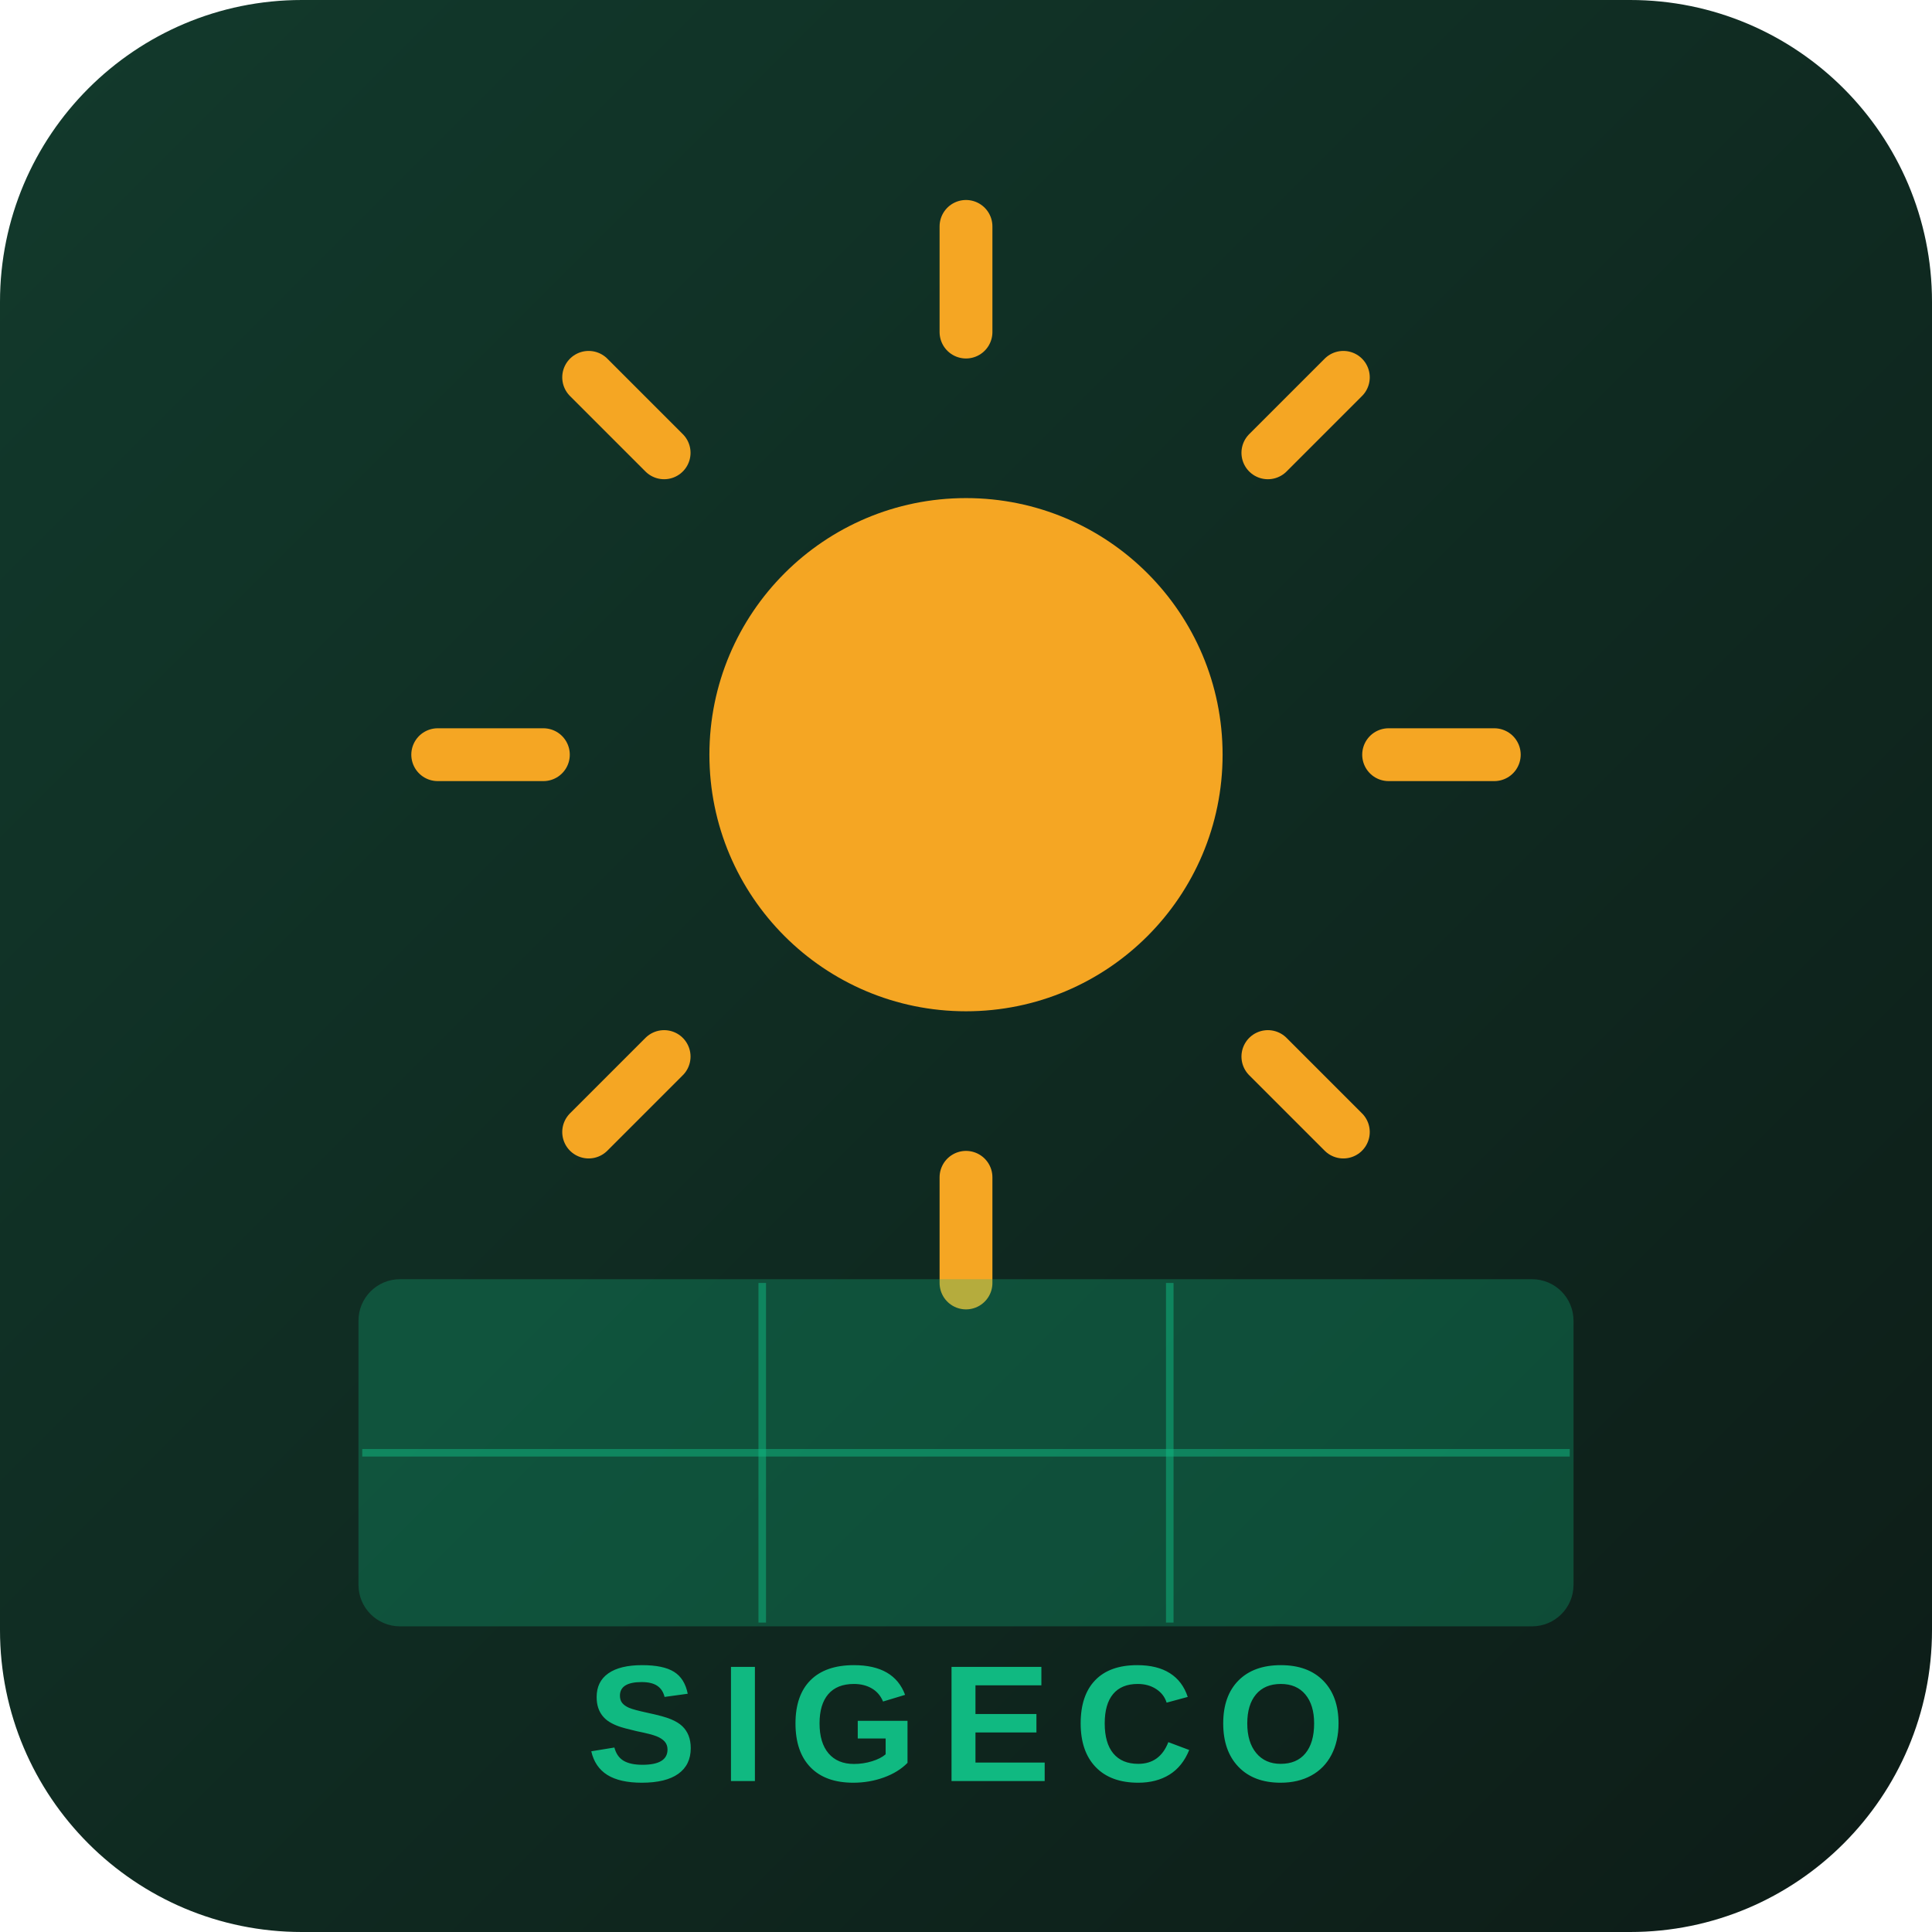
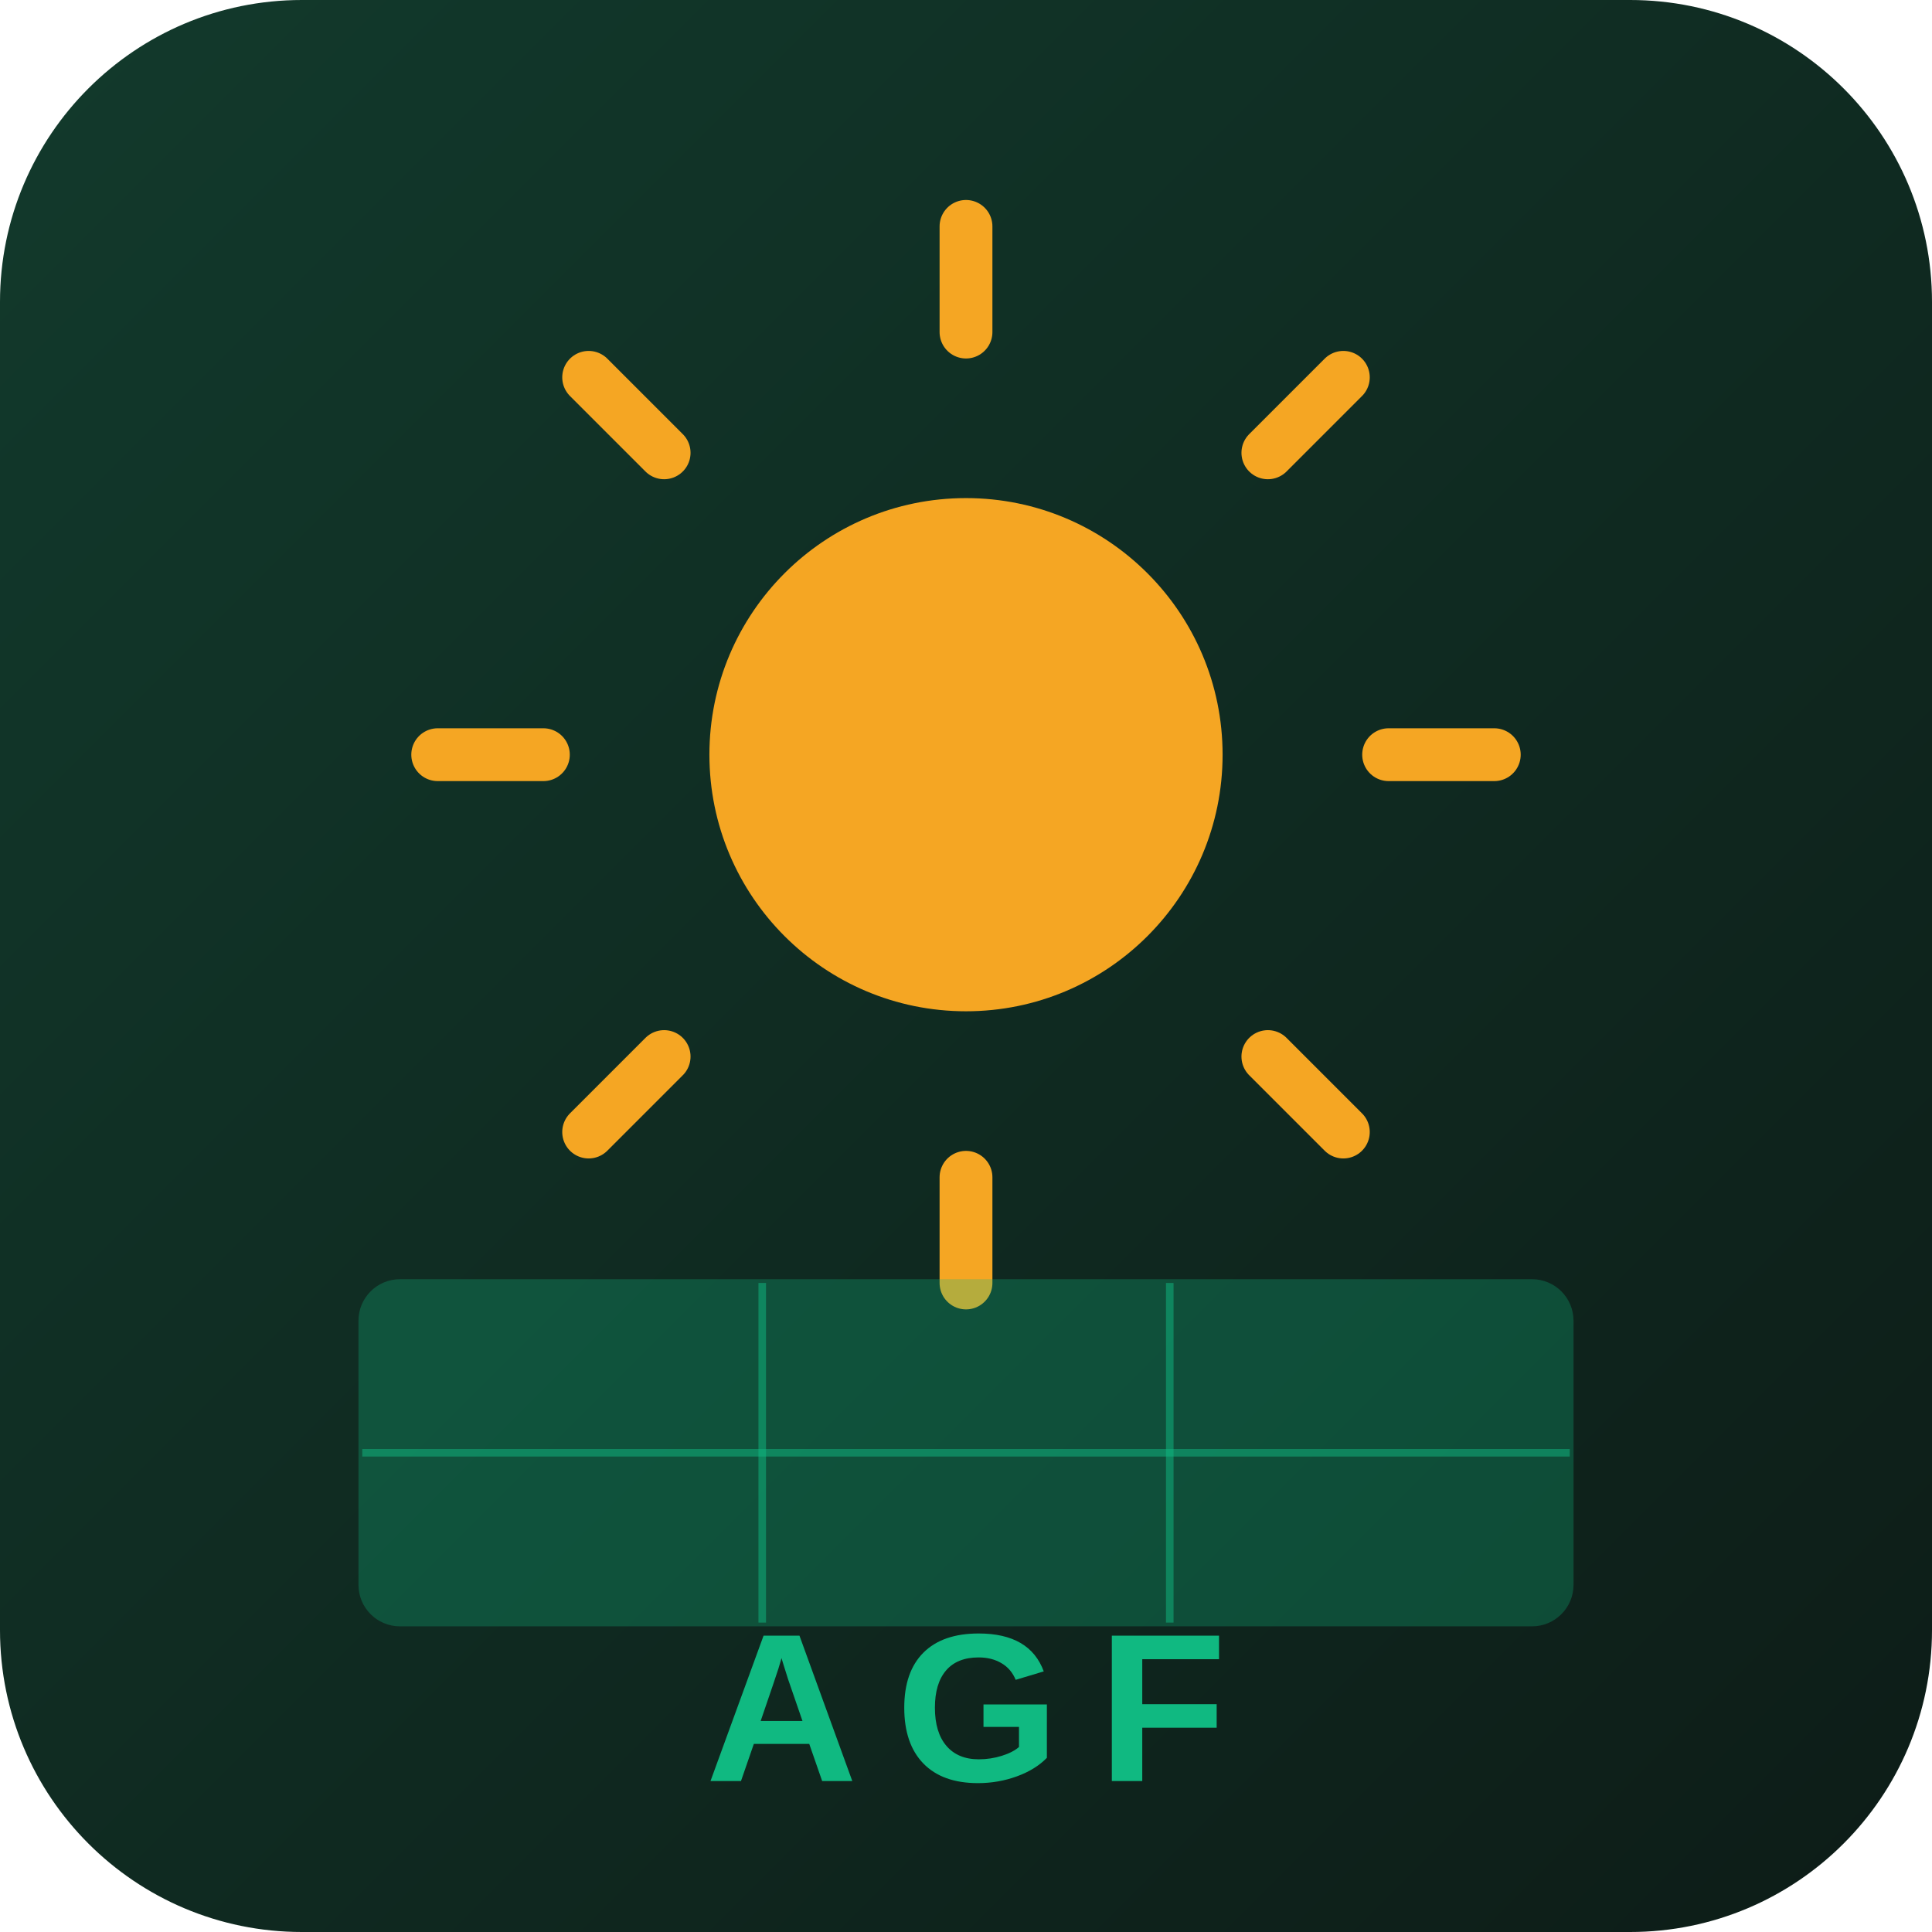
<svg xmlns="http://www.w3.org/2000/svg" width="512" height="512" viewBox="0 0 512 512">
  <defs>
    <linearGradient id="bg" x1="0" y1="0" x2="512" y2="512" gradientUnits="userSpaceOnUse">
      <stop offset="0%" stop-color="#123A2C" />
      <stop offset="100%" stop-color="#0D1C17" />
    </linearGradient>
  </defs>
  <rect width="512" height="512" rx="80" fill="url(#bg)" />
  <circle cx="256" cy="200" r="68" fill="#F5A623" />
  <g stroke="#F5A623" stroke-width="14" stroke-linecap="round">
    <line x1="256" y1="88" x2="256" y2="60" />
    <line x1="256" y1="340" x2="256" y2="312" />
    <line x1="144" y1="200" x2="116" y2="200" />
    <line x1="396" y1="200" x2="368" y2="200" />
    <line x1="176" y1="120" x2="156" y2="100" />
    <line x1="356" y1="300" x2="336" y2="280" />
    <line x1="336" y1="120" x2="356" y2="100" />
    <line x1="156" y1="300" x2="176" y2="280" />
  </g>
  <rect x="96" y="340" width="320" height="90" rx="10" fill="#10B981" opacity="0.28" stroke="#10B981" stroke-width="2" />
  <line x1="202" y1="340" x2="202" y2="430" stroke="#10B981" stroke-width="2" opacity="0.5" />
  <line x1="310" y1="340" x2="310" y2="430" stroke="#10B981" stroke-width="2" opacity="0.5" />
  <line x1="96" y1="385" x2="416" y2="385" stroke="#10B981" stroke-width="2" opacity="0.5" />
-   <text x="256" y="472" font-family="Arial Black, Arial" font-weight="900" font-size="44" fill="#10B981" text-anchor="middle" letter-spacing="6">SIGECO</text>
+   <text x="256" y="472" font-family="Arial Black, Arial" font-weight="900" font-size="56" fill="#10B981" text-anchor="middle" letter-spacing="10">AGF</text>
</svg>
